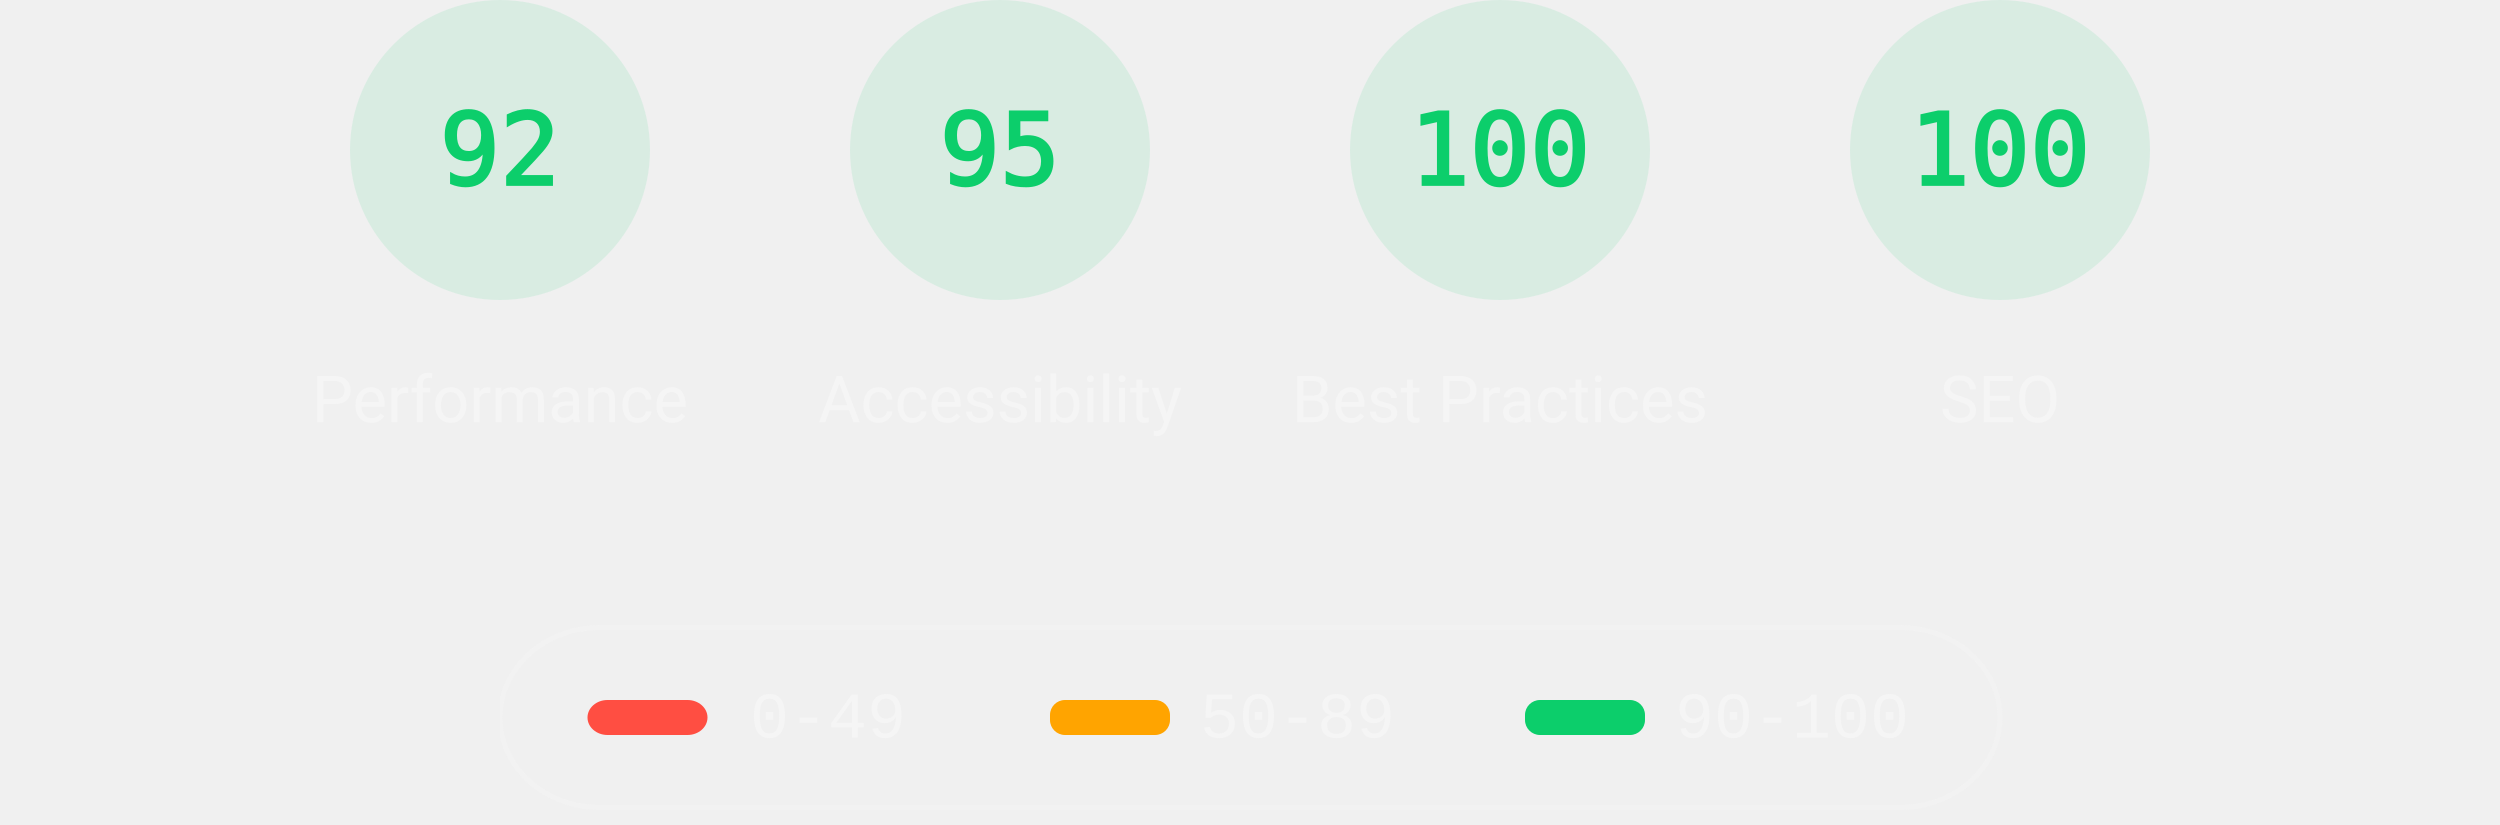
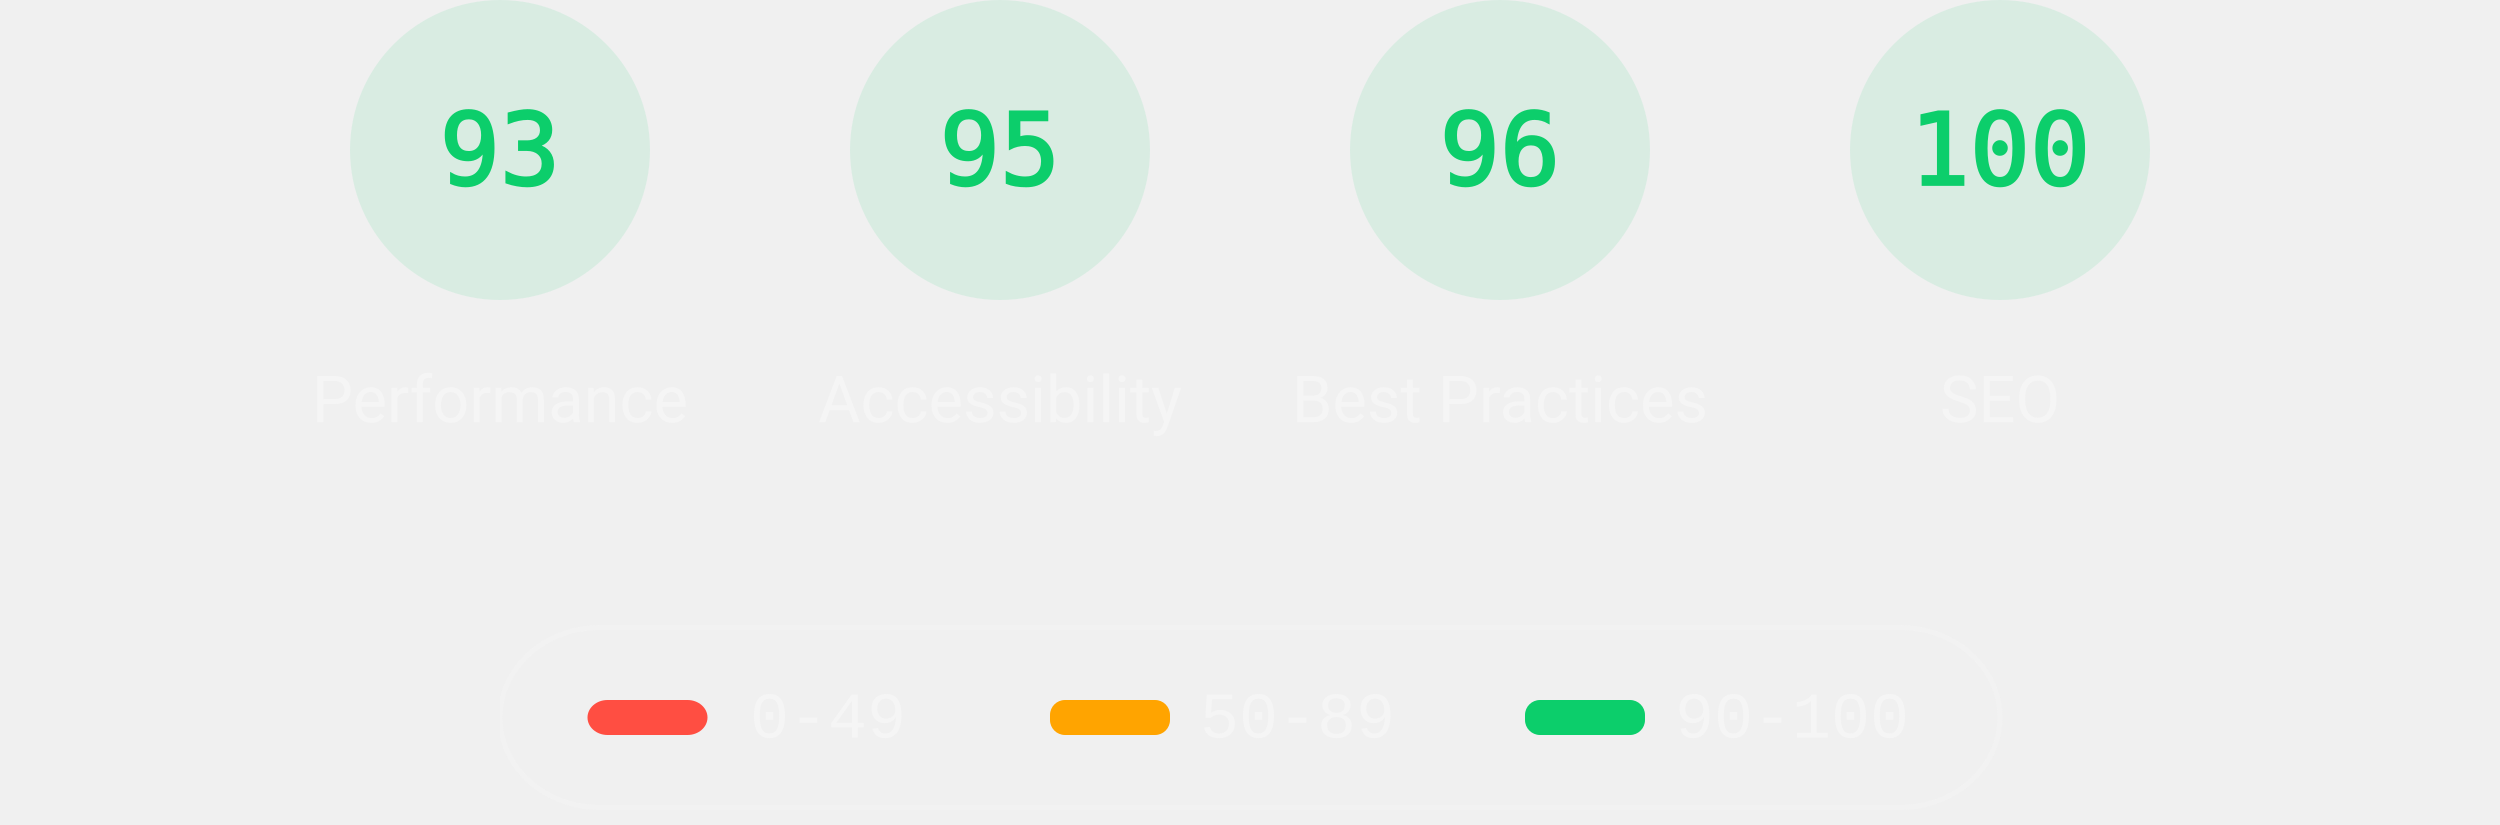
<svg xmlns="http://www.w3.org/2000/svg" class="theme--dark" fill="none" width="1000" height="330">
  <style>
			.gauge-base {
				opacity: 0.1
			}

			.gauge-arc {
				fill: none;
				animation-delay: 250ms;
				stroke-linecap: round;
				transform: rotate(-90deg);
				transform-origin: 100px 60px;
				animation: load-gauge 1s ease forwards
			}

			.guage-text {
				font-size: 40px;
				font-family: monospace;
				text-align: center
			}

			.guage-red {
				color: #ff4e42;
				fill: #ff4e42;
				stroke: #ff4e42
			}
			.guage-orange {
				color: #ffa400;
				fill: #ffa400;
				stroke: #ffa400
			}
			.guage-green {
				color: #0cce6b;
				fill: #0cce6b;
				stroke: #0cce6b
			}
			.theme--agnostic .guage-undefined {
				color: #5c5c5c;
				fill: #5c5c5c;
				stroke: #5c5c5c
			}
			.theme--light .guage-undefined {
				color: #1e1e1e;
				fill: #1e1e1e;
				stroke: #1e1e1e
			}
			.theme--dark .guage-undefined {
				color: #f5f5f5;
				fill: #f5f5f5;
				stroke: #f5f5f5
			}

			.guage-title {
				stroke: none;
				font-size: 26px;
				line-height: 26px;
				font-family: Roboto, Halvetica, Arial, sans-serif
			}
			.metric.guage-title {
				font-family: 'Courier New', Courier, monospace
			}
			.theme--agnostic .guage-title {
				color: #737373;
				fill: #737373
			}
			.theme--light .guage-title {
				color: #212121;
				fill: #212121
			}
			.theme--dark .guage-title {
				color: #f5f5f5;
				fill: #f5f5f5
			}

			@keyframes load-gauge {
				from {
					stroke-dasharray: 0 352.858
				}
			}
			.lh-gauge--pwa__disc {
				fill: #e0e0e0
			}
			.lh-gauge--pwa__logo {
				position: relative;
				fill: #b0b0b0
			}
			.lh-gauge--pwa__invisible {
				display: none
			}
			.lh-gauge--pwa__visible {
				display: inline
			}
			.guage-invisible {
				display: none
			}
			.lh-gauge--pwa__logo--primary-color {
				fill: #304ffe
			}
			.theme--agnostic .lh-gauge--pwa__logo--secondary-color {
				fill: #787878
			}
			.theme--light .lh-gauge--pwa__logo--secondary-color {
				fill: #3d3d3d
			}
			.theme--dark .lh-gauge--pwa__logo--secondary-color {
				fill: #d8b6b6
			}
			.theme--light #svg_2 {
				stroke: #00000022
			}
			.theme--agnostic #svg_2 {
				stroke: #616161
			}
			.theme--light #svg_2 {
				stroke: #00000022
			}
			.theme--dark #svg_2 {
				stroke: #f5f5f566
			}
		</style>
  <svg class="guage-div guage-perf guage-green" viewBox="0 0 200 200" width="200" height="200" x="100" y="0">
    <circle class="gauge-base" r="56" cx="100" cy="60" stroke-width="8" />
-     <circle class="gauge-arc guage-arc-1" r="56" cx="100" cy="60" stroke-width="8" style="stroke-dasharray: 323.709, 351.858;" />
-     <text class="guage-text" x="100px" y="60px" alignment-baseline="central" dominant-baseline="central" text-anchor="middle">92</text>
+     <circle class="gauge-arc guage-arc-1" r="56" cx="100" cy="60" stroke-width="8" style="stroke-dasharray: 327.228, 351.858;" />
+     <text class="guage-text" x="100px" y="60px" alignment-baseline="central" dominant-baseline="central" text-anchor="middle">93</text>
    <text class="guage-title" x="100px" y="160px" alignment-baseline="central" dominant-baseline="central" text-anchor="middle">Performance</text>
  </svg>
  <svg class="guage-div guage-acc guage-green" viewBox="0 0 200 200" width="200" height="200" x="300" y="0">
    <circle class="gauge-base" r="56" cx="100" cy="60" stroke-width="8" />
    <circle class="gauge-arc guage-arc-2" r="56" cx="100" cy="60" stroke-width="8" style="stroke-dasharray: 334.265, 351.858;" />
    <text class="guage-text" x="100px" y="60px" alignment-baseline="central" dominant-baseline="central" text-anchor="middle">95</text>
    <text class="guage-title" x="100px" y="160px" alignment-baseline="central" dominant-baseline="central" text-anchor="middle">Accessibility</text>
  </svg>
  <svg class="guage-div guage-best guage-green" viewBox="0 0 200 200" width="200" height="200" x="500" y="0">
    <circle class="gauge-base" r="56" cx="100" cy="60" stroke-width="8" />
-     <circle class="gauge-arc guage-arc-3" r="56" cx="100" cy="60" stroke-width="8" style="stroke-dasharray: 351.858, 351.858;" />
-     <text class="guage-text" x="100px" y="60px" alignment-baseline="central" dominant-baseline="central" text-anchor="middle">100</text>
+     <circle class="gauge-arc guage-arc-3" r="56" cx="100" cy="60" stroke-width="8" style="stroke-dasharray: 337.784, 351.858;" />
+     <text class="guage-text" x="100px" y="60px" alignment-baseline="central" dominant-baseline="central" text-anchor="middle">96</text>
    <text class="guage-title" x="100px" y="160px" alignment-baseline="central" dominant-baseline="central" text-anchor="middle">Best Practices</text>
  </svg>
  <svg class="guage-div guage-seo guage-green" viewBox="0 0 200 200" width="200" height="200" x="700" y="0">
    <circle class="gauge-base" r="56" cx="100" cy="60" stroke-width="8" />
    <circle class="gauge-arc guage-arc-4" r="56" cx="100" cy="60" stroke-width="8" style="stroke-dasharray: 351.858, 351.858;" />
    <text class="guage-text" x="100px" y="60px" alignment-baseline="central" dominant-baseline="central" text-anchor="middle">100</text>
    <text class="guage-title" x="100px" y="160px" alignment-baseline="central" dominant-baseline="central" text-anchor="middle">SEO</text>
  </svg>
  <svg class="guage-div guage-pwa guage-invisible" viewBox="0 0 200 200" width="200" height="200" x="900" y="0">
    <svg viewBox="0 0 60 60" width="112" height="112" x="44" y="4">
      <defs>
        <linearGradient id="lh-gauge--pwa__check-circle__gradient-0" x1="50%" y1="0%" x2="50%" y2="100%">
          <stop stop-color="#00C852" offset="0%" />
          <stop stop-color="#009688" offset="100%" />
        </linearGradient>
        <linearGradient id="lh-gauge--pwa__installable__shadow-gradient-0" x1="76.056%" x2="24.111%" y1="82.995%" y2="24.735%">
          <stop stop-color="#A5D6A7" offset="0%" />
          <stop stop-color="#80CBC4" offset="100%" />
        </linearGradient>
        <linearGradient id="lh-gauge--pwa__fast-reliable__shadow-gradient-0" x1="76.056%" y1="82.995%" x2="25.678%" y2="26.493%">
          <stop stop-color="#64B5F6" offset="0%" />
          <stop stop-color="#2979FF" offset="100%" />
        </linearGradient>
        <g id="lh-gauge--pwa__fast-reliable-badge-0">
          <circle fill="#FFFFFF" cx="10" cy="10" r="10" />
          <path fill="#304FFE" d="M10 3.58l5.25 2.34v3.5c0 3.23-2.24 6.26-5.25 7-3.01-.74-5.25-3.77-5.25-7v-3.5L10 3.58zm-.47 10.74l2.76-4.83.03-.07c.04-.08 0-.24-.22-.24h-1.64l.47-3.26h-.47l-2.7 4.77c-.02.01.05-.1-.04.05-.09.16-.1.31.18.31h1.63l-.47 3.27h.47z" />
        </g>
        <g id="lh-gauge--pwa__installable-badge-0">
          <circle fill="#FFFFFF" cx="10" cy="10" r="10" />
          <path fill="#009688" d="M10 4.167A5.835 5.835 0 0 0 4.167 10 5.835 5.835 0 0 0 10 15.833 5.835 5.835 0 0 0 15.833 10 5.835 5.835 0 0 0 10 4.167zm2.917 6.416h-2.334v2.334H9.417v-2.334H7.083V9.417h2.334V7.083h1.166v2.334h2.334v1.166z" />
        </g>
      </defs>
      <g stroke="none" fill-rule="nonzero">
        <circle class="lh-gauge--pwa__disc" cx="30" cy="30" r="30" />
        <g class="lh-gauge--pwa__logo">
          <path d="M35.66 19.39l.7-1.75h2L37.4 15 38.6 12l3.4 9h-2.51l-.58-1.61z" />
          <path d="M33.52 21l3.65-9h-2.42l-2.5 5.82L30.5 12h-1.86l-1.9 5.82-1.35-2.65-1.21 3.72L25.4 21h2.38l1.72-5.2 1.64 5.2z" />
          <path fill-rule="nonzero" d="M20.3 17.91h1.48c.45 0 .85-.05 1.2-.15l.39-1.18 1.07-3.3a2.64 2.64 0 0 0-.28-.37c-.55-.6-1.36-.91-2.42-.91H18v9h2.3V17.9zm1.96-3.84c.22.22.33.5.33.87 0 .36-.1.65-.29.87-.2.23-.59.35-1.15.35h-.86v-2.41h.87c.52 0 .89.1 1.1.32z" />
        </g>
        <rect class="lh-gauge--pwa__component lh-gauge--pwa__na-line lh-gauge--pwa__invisible" fill="#FFFFFF" x="20" y="32" width="20" height="4" rx="2" />
        <g class="lh-gauge--pwa__component lh-gauge--pwa__fast-reliable-badge lh-gauge--pwa__invisible" transform="translate(20, 29)">
          <path fill="url(#lh-gauge--pwa__fast-reliable__shadow-gradient-0)" d="M33.63 19.49A30 30 0 0 1 16.2 30.36L3 17.14 17.14 3l16.49 16.49z" />
          <use href="#lh-gauge--pwa__fast-reliable-badge-0" />
        </g>
        <g class="lh-gauge--pwa__component lh-gauge--pwa__installable-badge lh-gauge--pwa__invisible" transform="translate(20, 29)">
          <path fill="url(#lh-gauge--pwa__installable__shadow-gradient-0)" d="M33.629 19.487c-4.272 5.453-10.391 9.39-17.415 10.869L3 17.142 17.142 3 33.63 19.487z" />
          <use href="#lh-gauge--pwa__installable-badge-0" />
        </g>
        <g class="lh-gauge--pwa__component lh-gauge--pwa__fast-reliable-installable-badges lh-gauge--pwa__invisible">
          <g transform="translate(8, 29)">
            <path fill="url(#lh-gauge--pwa__fast-reliable__shadow-gradient-0)" d="M16.321 30.463L3 17.143 17.142 3l22.365 22.365A29.864 29.864 0 0 1 22 31c-1.942 0-3.84-.184-5.679-.537z" />
            <use href="#lh-gauge--pwa__fast-reliable-badge-0" />
          </g>
          <g transform="translate(32, 29)">
            <path fill="url(#lh-gauge--pwa__installable__shadow-gradient-0)" d="M25.982 11.84a30.107 30.107 0 0 1-13.08 15.203L3 17.143 17.142 3l8.84 8.84z" />
            <use href="#lh-gauge--pwa__installable-badge-0" />
          </g>
        </g>
        <g class="lh-gauge--pwa__component lh-gauge--pwa__check-circle lh-gauge--pwa__invisible" transform="translate(18, 28)">
          <circle fill="#FFFFFF" cx="12" cy="12" r="12" />
          <path fill="url(#lh-gauge--pwa__check-circle__gradient-0)" d="M12 2a10 10 0 1 0 0 20 10 10 0 0 0 0-20zm-2 15l-5-5 1.41-1.41L10 14.17l7.59-7.59L19 8l-9 9z" />
        </g>
      </g>
    </svg>
    <text class="guage-title" y="160px" alignment-baseline="central" dominant-baseline="central" text-anchor="middle">
      <tspan x="100px" dy="-6px">Progressive</tspan>
      <tspan x="100px" dy="30px">Web App</tspan>
    </text>
  </svg>
  <svg width="604" height="76" x="200" y="250">
    <g>
      <rect fill="none" id="canvas_background" height="80" width="604" y="-1" x="-1" />
      <g display="none" overflow="visible" y="0" x="0" height="100%" width="100%" id="canvasGrid">
        <rect fill="url(#gridpattern)" stroke-width="0" y="0" x="0" height="100%" width="100%" />
      </g>
    </g>
    <g>
      <rect fill-opacity="0" stroke-width="2" rx="40" id="svg_2" height="72" width="600" y="1" x="0" fill="#000000" />
      <rect stroke="#000" rx="8" id="svg_3" height="14" width="48" y="30" x="35" stroke-opacity="null" stroke-width="0" fill="#ff4e42" />
      <rect stroke="#000" rx="6" id="svg_4" height="14" width="48" y="30" x="220" stroke-opacity="null" stroke-width="0" fill="#ffa400" />
      <rect stroke="#000" rx="6" id="svg_5" height="14" width="48" y="30" x="410" stroke-opacity="null" stroke-width="0" fill="#0cce6b" />
      <text class="metric guage-title" xml:space="preserve" text-anchor="start" font-size="26" id="svg_6" y="45" x="100" stroke-opacity="null" stroke-width="0" stroke="#000">0-49</text>
      <text class="metric guage-title" xml:space="preserve" text-anchor="start" font-size="26" id="svg_7" y="45" x="280" stroke-opacity="null" stroke-width="0" stroke="#000">50-89</text>
      <text class="metric guage-title" xml:space="preserve" text-anchor="start" font-size="26" id="svg_8" y="45" x="470" stroke-opacity="null" stroke-width="0" stroke="#000">90-100</text>
    </g>
  </svg>
</svg>
